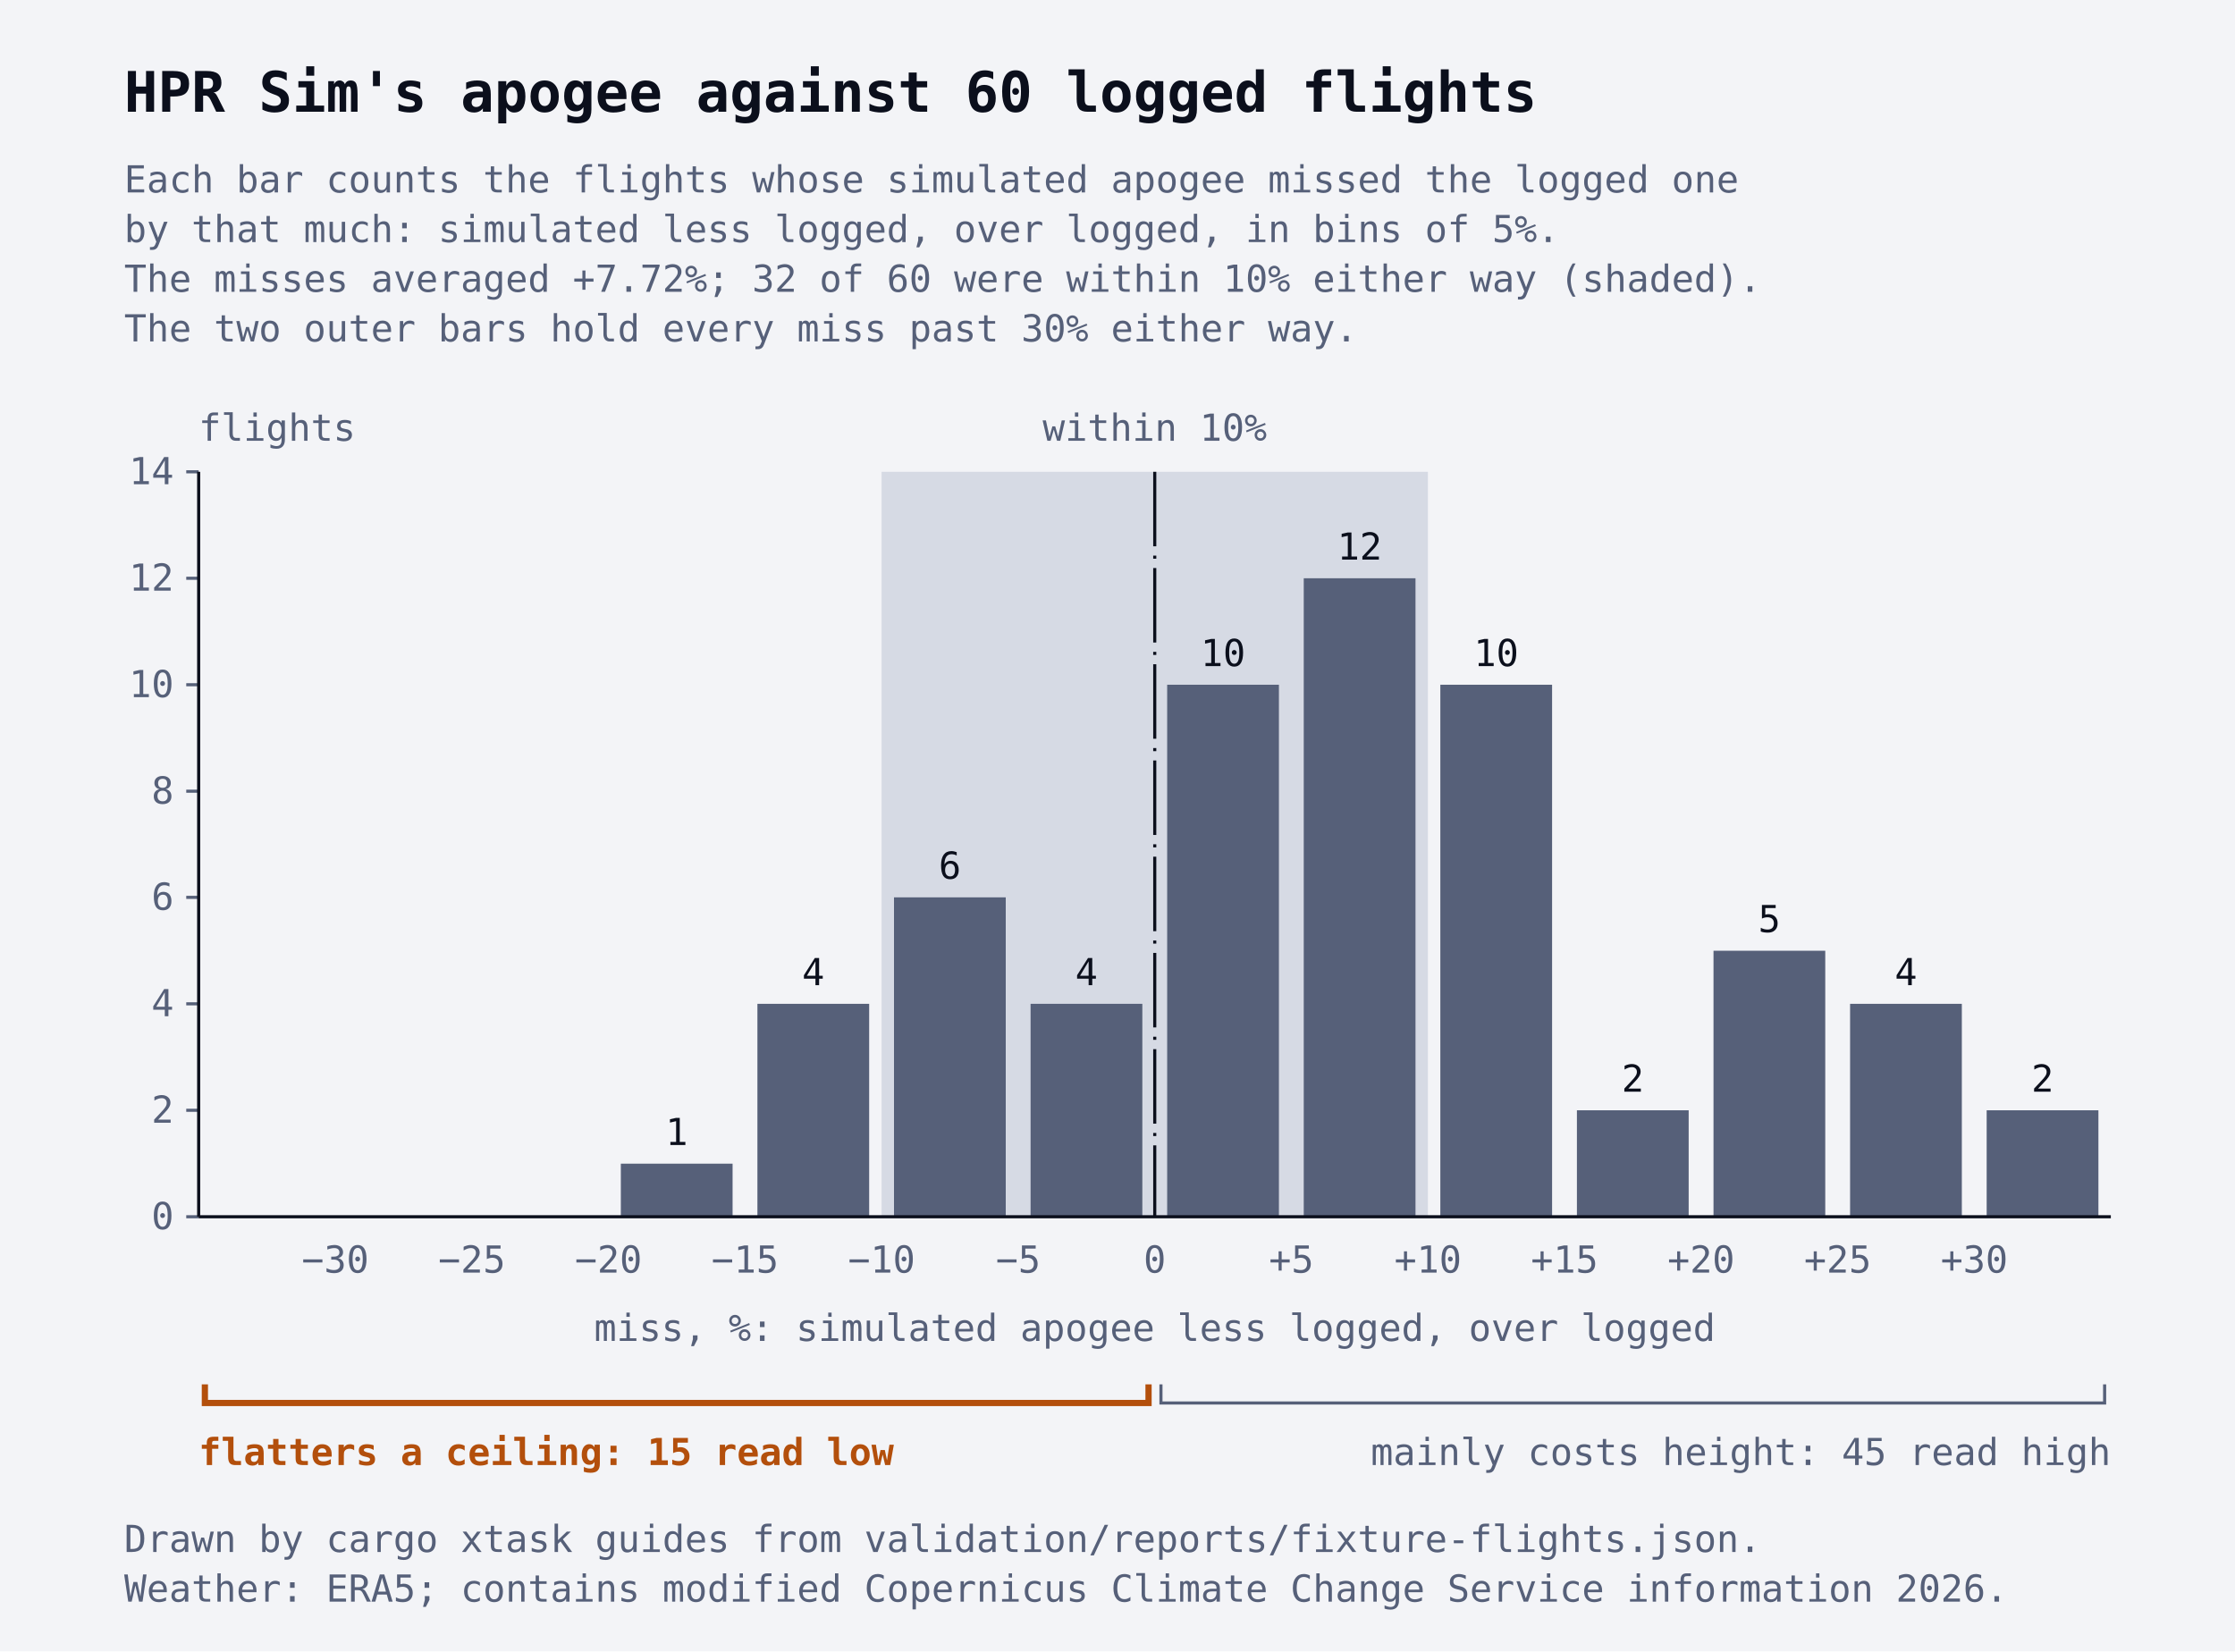
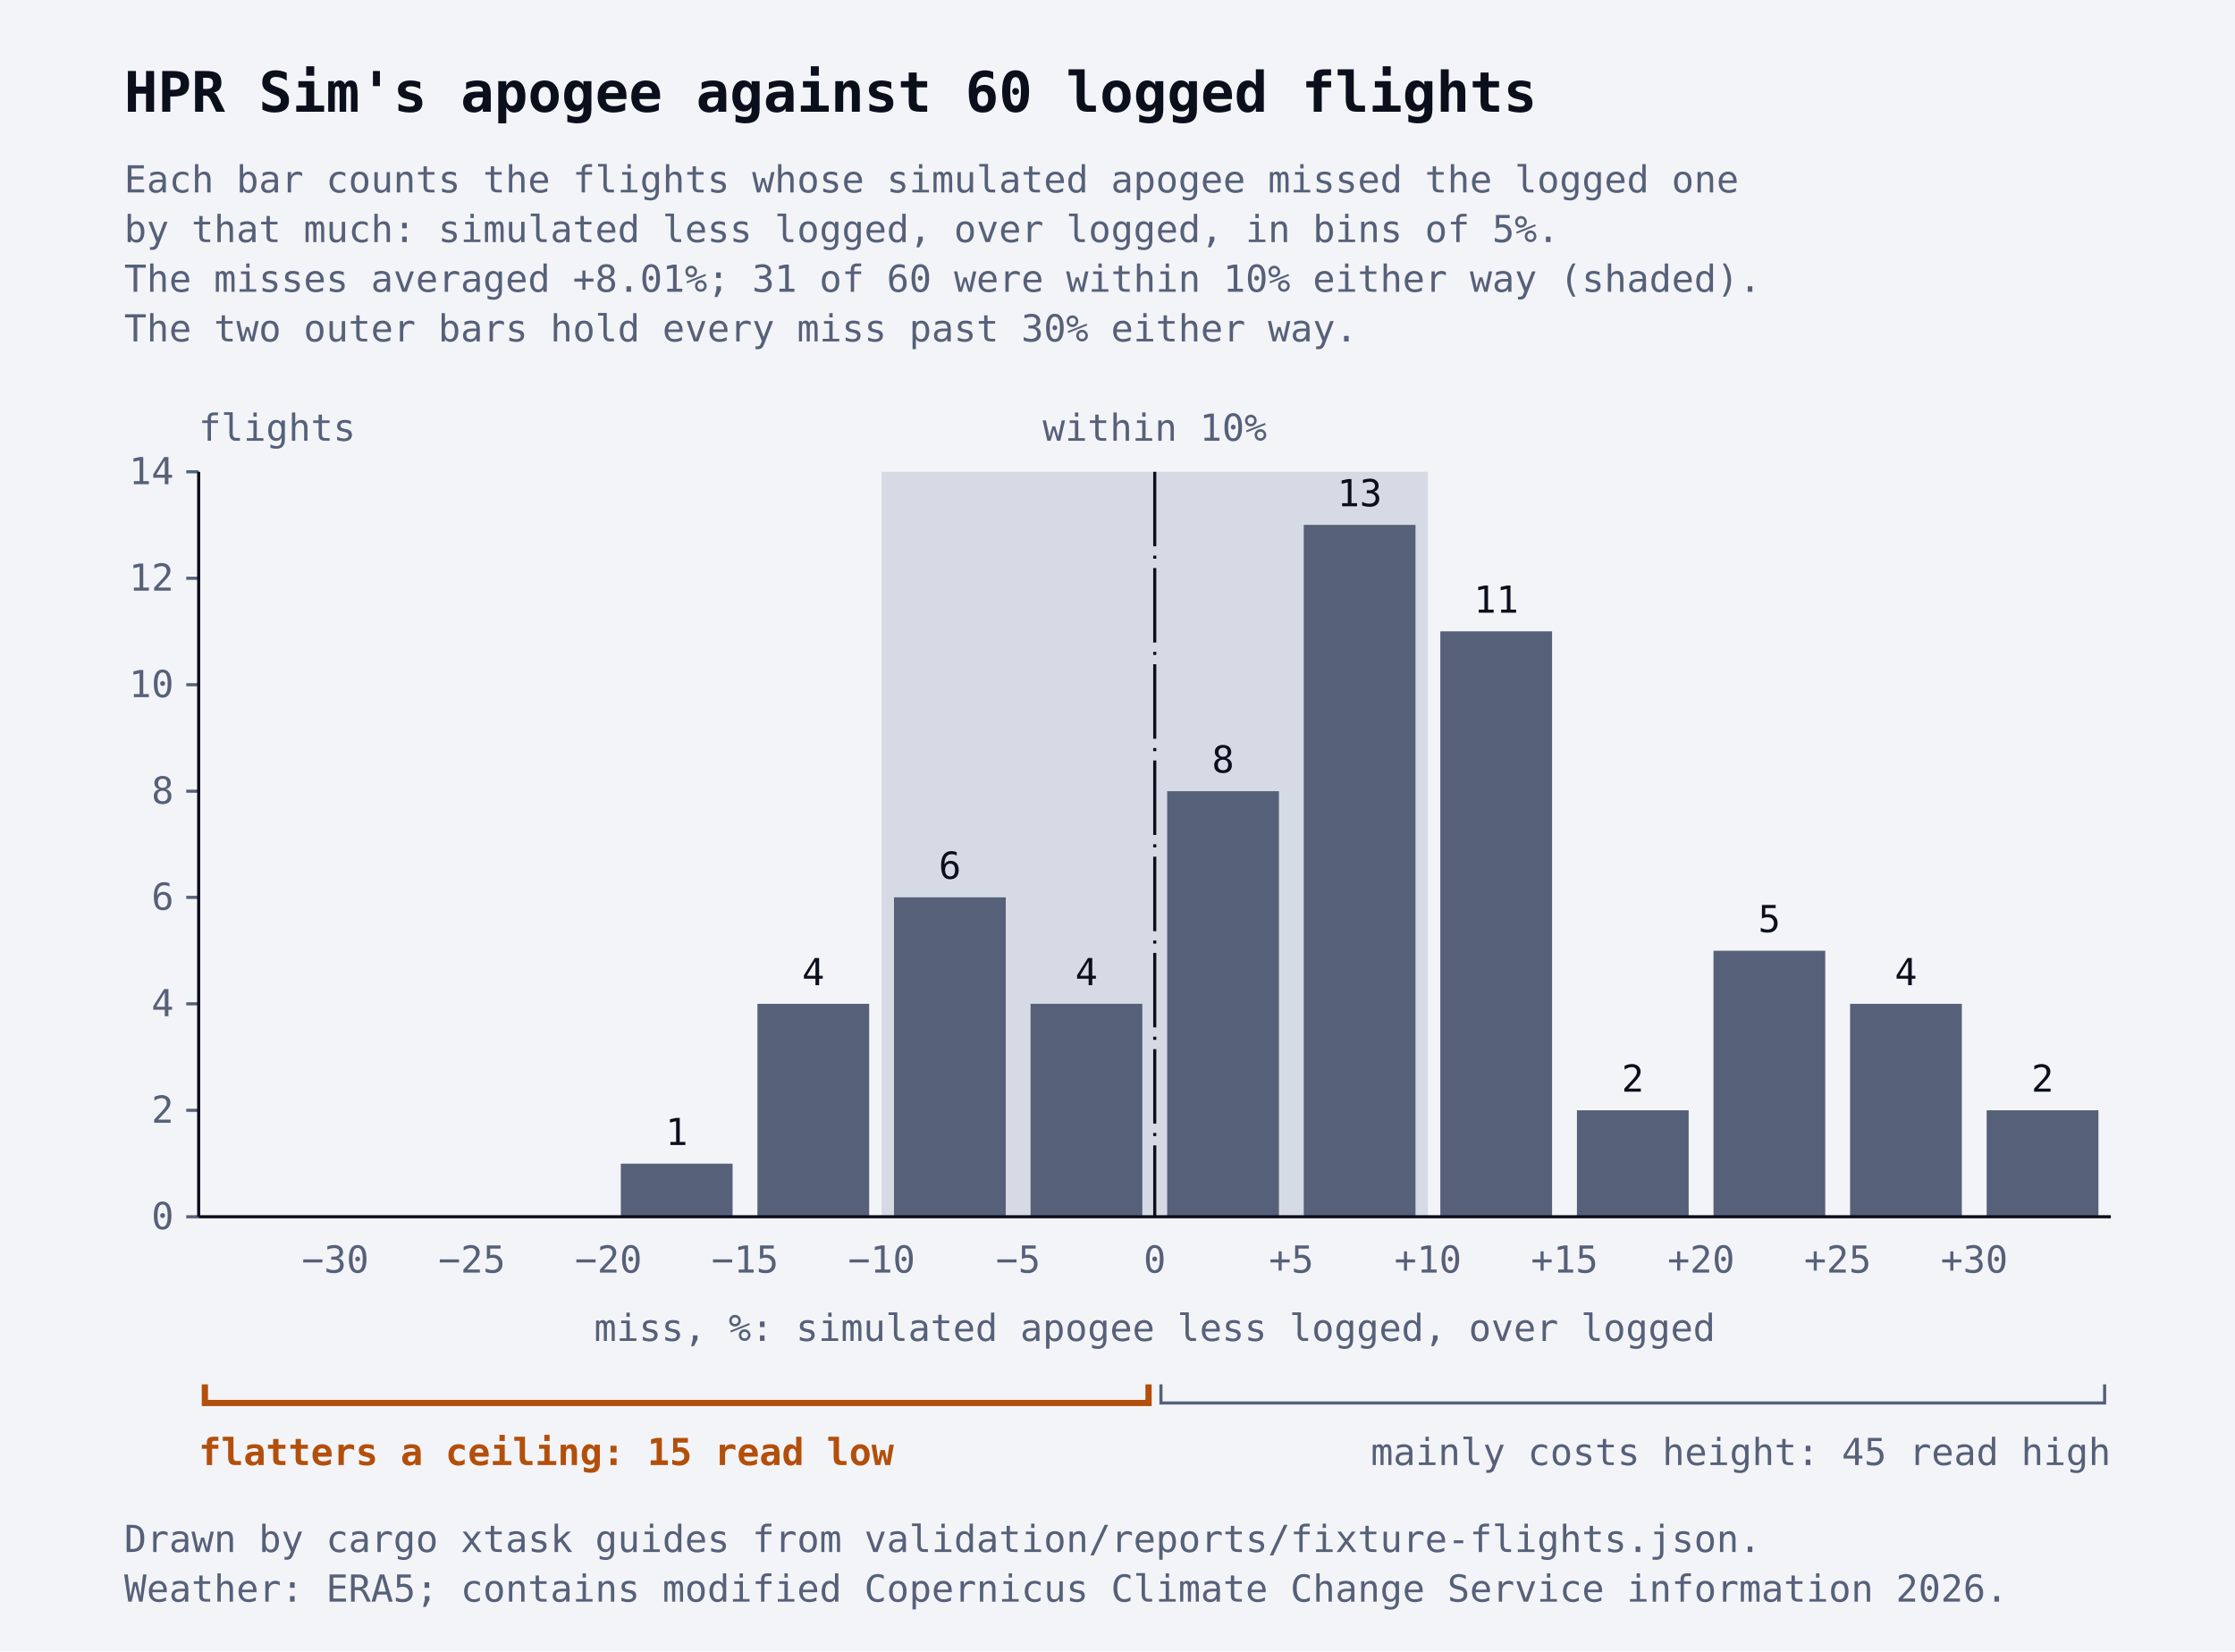
<svg xmlns="http://www.w3.org/2000/svg" width="720" height="532" viewBox="0 0 720 532" font-family="'Cascadia Mono', ui-monospace, Menlo, Consolas, monospace" font-size="12" role="img" aria-labelledby="title" aria-describedby="desc">
  <rect width="720" height="532" fill="#F3F4F7" />
  <text x="40" y="36" font-size="18" font-weight="600" fill="#0B0F1C">HPR Sim's apogee against 60 logged flights</text>
  <text x="40" y="62" fill="#566079">Each bar counts the flights whose simulated apogee missed the logged one</text>
  <text x="40" y="78" fill="#566079">by that much: simulated less logged, over logged, in bins of 5%.</text>
-   <text x="40" y="94" fill="#566079">The misses averaged +7.72%; 32 of 60 were within 10% either way (shaded).</text>
+   <text x="40" y="94" fill="#566079">The misses averaged +8.01%; 31 of 60 were within 10% either way (shaded).</text>
  <text x="40" y="110" fill="#566079">The two outer bars hold every miss past 30% either way.</text>
  <rect x="284.0" y="152" width="176.0" height="240.0" fill="#D6DAE4" />
  <text x="372.0" y="142" text-anchor="middle" fill="#566079">within 10%</text>
  <text x="64" y="142" fill="#566079">flights</text>
  <line x1="60.0" y1="392.0" x2="64" y2="392.0" stroke="#566079" stroke-width="1" />
  <text x="56.0" y="396.0" text-anchor="end" fill="#566079">0</text>
  <line x1="60.0" y1="357.7" x2="64" y2="357.7" stroke="#566079" stroke-width="1" />
  <text x="56.0" y="361.7" text-anchor="end" fill="#566079">2</text>
  <line x1="60.0" y1="323.4" x2="64" y2="323.4" stroke="#566079" stroke-width="1" />
  <text x="56.0" y="327.4" text-anchor="end" fill="#566079">4</text>
  <line x1="60.0" y1="289.1" x2="64" y2="289.1" stroke="#566079" stroke-width="1" />
  <text x="56.0" y="293.1" text-anchor="end" fill="#566079">6</text>
  <line x1="60.0" y1="254.9" x2="64" y2="254.9" stroke="#566079" stroke-width="1" />
  <text x="56.0" y="258.9" text-anchor="end" fill="#566079">8</text>
  <line x1="60.0" y1="220.6" x2="64" y2="220.6" stroke="#566079" stroke-width="1" />
  <text x="56.0" y="224.6" text-anchor="end" fill="#566079">10</text>
  <line x1="60.0" y1="186.3" x2="64" y2="186.3" stroke="#566079" stroke-width="1" />
  <text x="56.0" y="190.3" text-anchor="end" fill="#566079">12</text>
  <line x1="60.0" y1="152.0" x2="64" y2="152.0" stroke="#566079" stroke-width="1" />
  <text x="56.0" y="156.0" text-anchor="end" fill="#566079">14</text>
  <rect x="200.0" y="374.9" width="36.0" height="17.1" fill="#566079" />
  <text x="218.0" y="368.9" text-anchor="middle" fill="#0B0F1C">1</text>
  <rect x="244.0" y="323.4" width="36.0" height="68.6" fill="#566079" />
  <text x="262.0" y="317.4" text-anchor="middle" fill="#0B0F1C">4</text>
  <rect x="288.0" y="289.1" width="36.0" height="102.9" fill="#566079" />
  <text x="306.0" y="283.1" text-anchor="middle" fill="#0B0F1C">6</text>
  <rect x="332.0" y="323.4" width="36.0" height="68.6" fill="#566079" />
  <text x="350.0" y="317.4" text-anchor="middle" fill="#0B0F1C">4</text>
-   <rect x="376.0" y="220.6" width="36.0" height="171.4" fill="#566079" />
-   <text x="394.0" y="214.6" text-anchor="middle" fill="#0B0F1C">10</text>
-   <rect x="420.0" y="186.3" width="36.0" height="205.7" fill="#566079" />
-   <text x="438.0" y="180.3" text-anchor="middle" fill="#0B0F1C">12</text>
-   <rect x="464.0" y="220.6" width="36.0" height="171.4" fill="#566079" />
-   <text x="482.0" y="214.6" text-anchor="middle" fill="#0B0F1C">10</text>
+   <rect x="376.0" y="254.9" width="36.0" height="137.1" fill="#566079" />
+   <text x="394.0" y="248.9" text-anchor="middle" fill="#0B0F1C">8</text>
+   <rect x="420.0" y="169.1" width="36.0" height="222.9" fill="#566079" />
+   <text x="438.0" y="163.1" text-anchor="middle" fill="#0B0F1C">13</text>
+   <rect x="464.0" y="203.4" width="36.0" height="188.6" fill="#566079" />
+   <text x="482.0" y="197.4" text-anchor="middle" fill="#0B0F1C">11</text>
  <rect x="508.0" y="357.7" width="36.0" height="34.3" fill="#566079" />
  <text x="526.0" y="351.7" text-anchor="middle" fill="#0B0F1C">2</text>
  <rect x="552.0" y="306.3" width="36.0" height="85.7" fill="#566079" />
  <text x="570.0" y="300.3" text-anchor="middle" fill="#0B0F1C">5</text>
  <rect x="596.0" y="323.4" width="36.0" height="68.6" fill="#566079" />
  <text x="614.0" y="317.4" text-anchor="middle" fill="#0B0F1C">4</text>
  <rect x="640.0" y="357.7" width="36.0" height="34.3" fill="#566079" />
  <text x="658.0" y="351.7" text-anchor="middle" fill="#0B0F1C">2</text>
  <line x1="64" y1="152" x2="64" y2="392" stroke="#0B0F1C" stroke-width="1" />
  <line x1="64" y1="392" x2="680" y2="392" stroke="#0B0F1C" stroke-width="1" />
  <line x1="372.0" y1="152" x2="372.0" y2="392" stroke="#0B0F1C" stroke-width="1" stroke-dasharray="24 3 1 3" />
  <text x="108.0" y="410" text-anchor="middle" fill="#566079">−30</text>
  <text x="152.0" y="410" text-anchor="middle" fill="#566079">−25</text>
  <text x="196.0" y="410" text-anchor="middle" fill="#566079">−20</text>
  <text x="240.0" y="410" text-anchor="middle" fill="#566079">−15</text>
  <text x="284.0" y="410" text-anchor="middle" fill="#566079">−10</text>
  <text x="328.0" y="410" text-anchor="middle" fill="#566079">−5</text>
  <text x="372.0" y="410" text-anchor="middle" fill="#566079">0</text>
  <text x="416.0" y="410" text-anchor="middle" fill="#566079">+5</text>
  <text x="460.0" y="410" text-anchor="middle" fill="#566079">+10</text>
  <text x="504.0" y="410" text-anchor="middle" fill="#566079">+15</text>
  <text x="548.0" y="410" text-anchor="middle" fill="#566079">+20</text>
  <text x="592.0" y="410" text-anchor="middle" fill="#566079">+25</text>
  <text x="636.0" y="410" text-anchor="middle" fill="#566079">+30</text>
  <text x="372.0" y="432" text-anchor="middle" fill="#566079">miss, %: simulated apogee less logged, over logged</text>
  <path d="M 66.0 446.0 V 452.0 H 370.0 V 446.0" fill="none" stroke="#B34F0C" stroke-width="2" />
  <path d="M 374.0 446.0 V 452.0 H 678.0 V 446.0" fill="none" stroke="#566079" stroke-width="1" />
  <text x="64" y="472" font-weight="600" fill="#B34F0C">flatters a ceiling: 15 read low</text>
  <text x="680" y="472" text-anchor="end" fill="#566079">mainly costs height: 45 read high</text>
  <text x="40" y="500" fill="#566079">Drawn by cargo xtask guides from validation/reports/fixture-flights.json.</text>
  <text x="40" y="516" fill="#566079">Weather: ERA5; contains modified Copernicus Climate Change Service information 2026.</text>
</svg>
